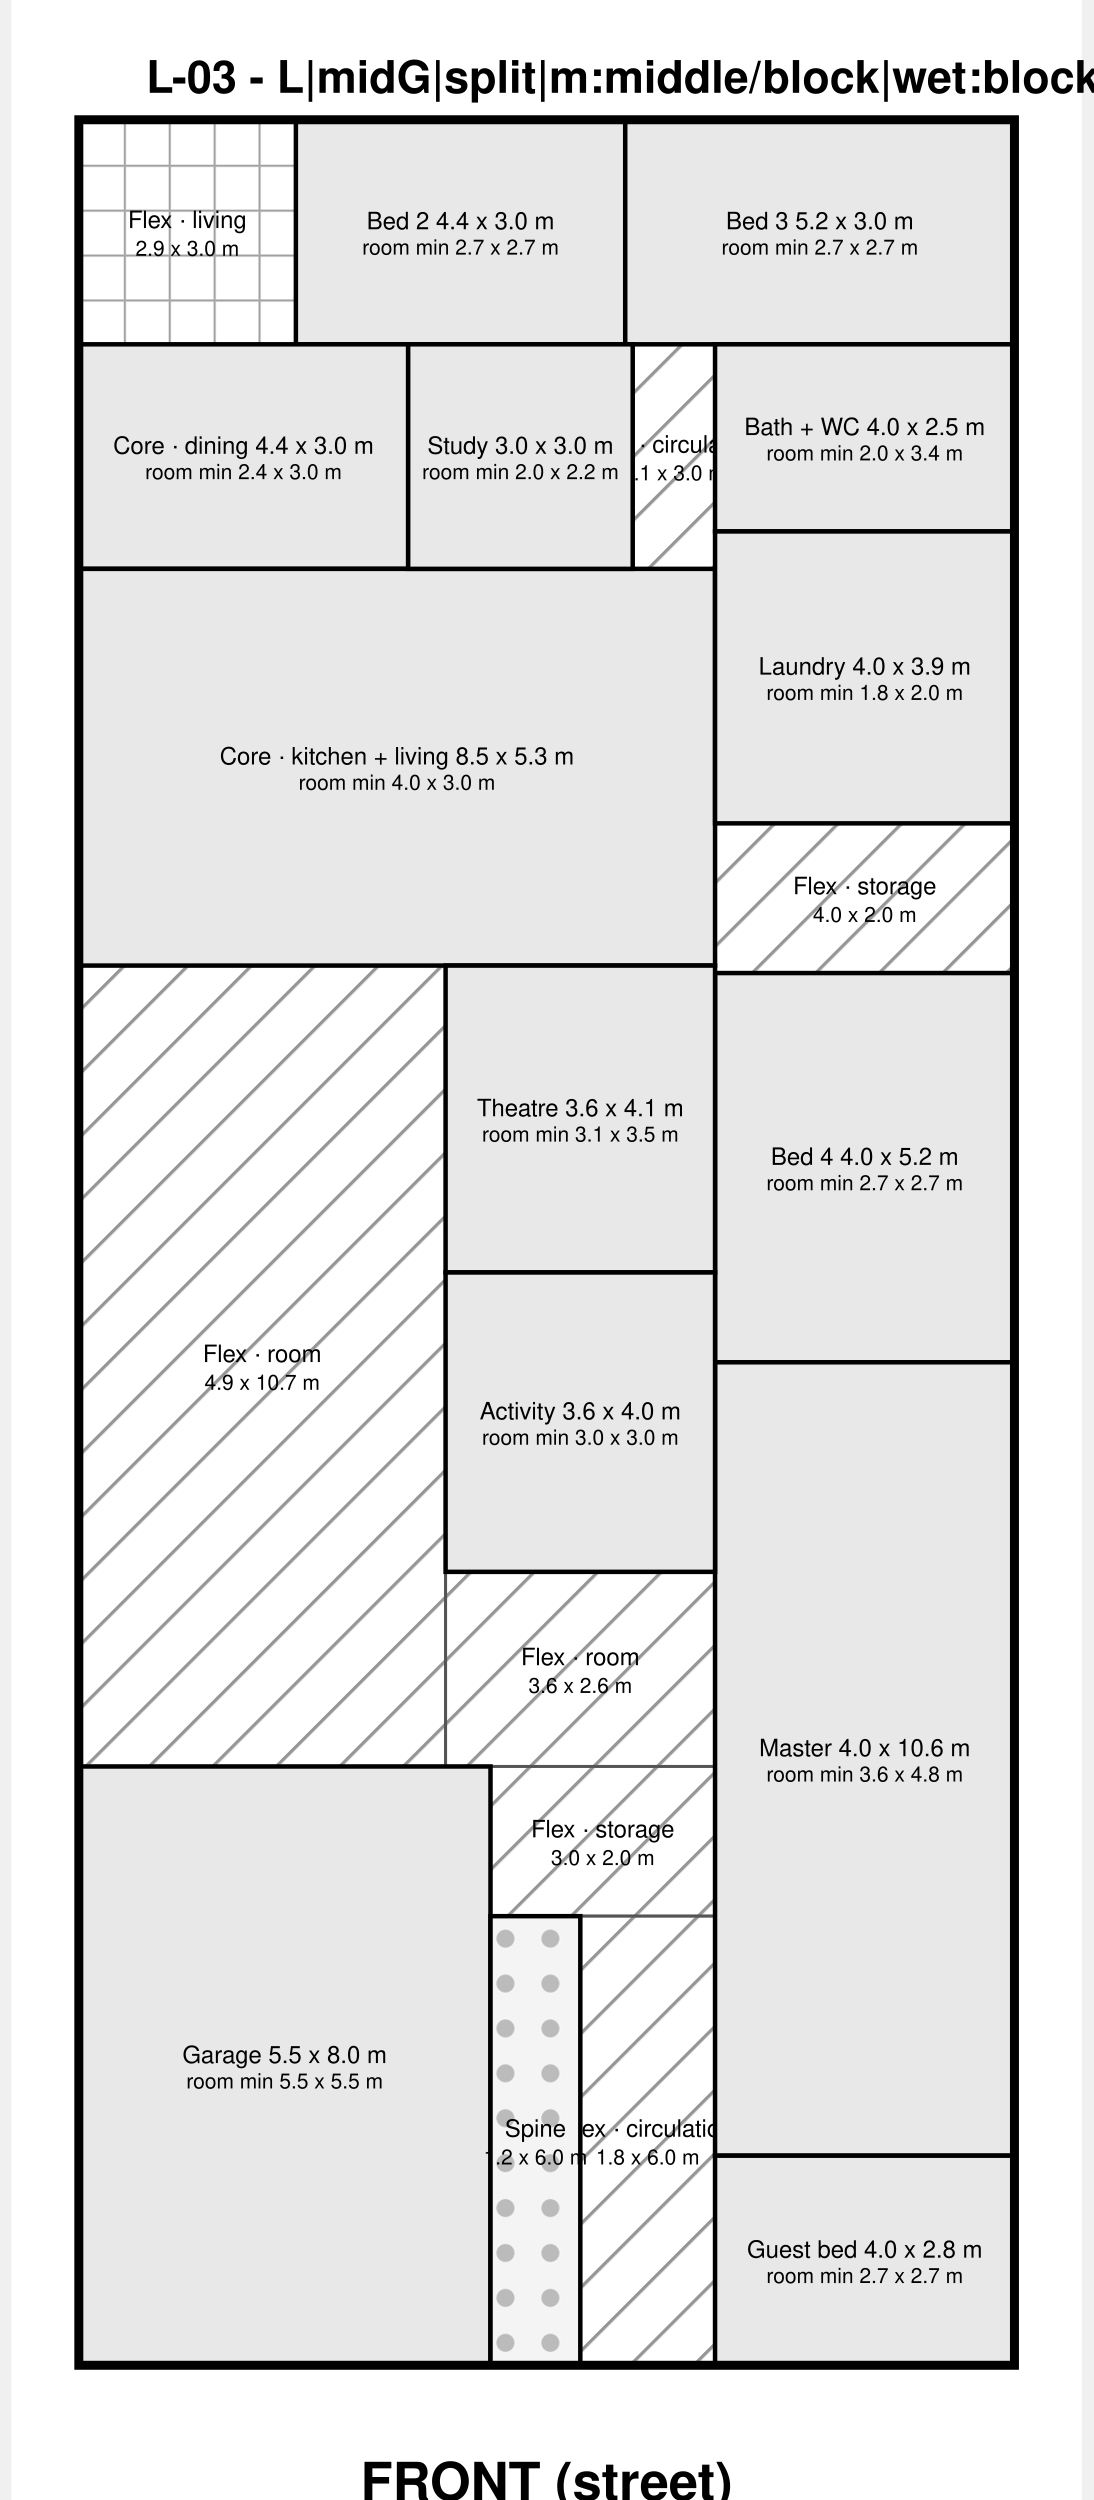
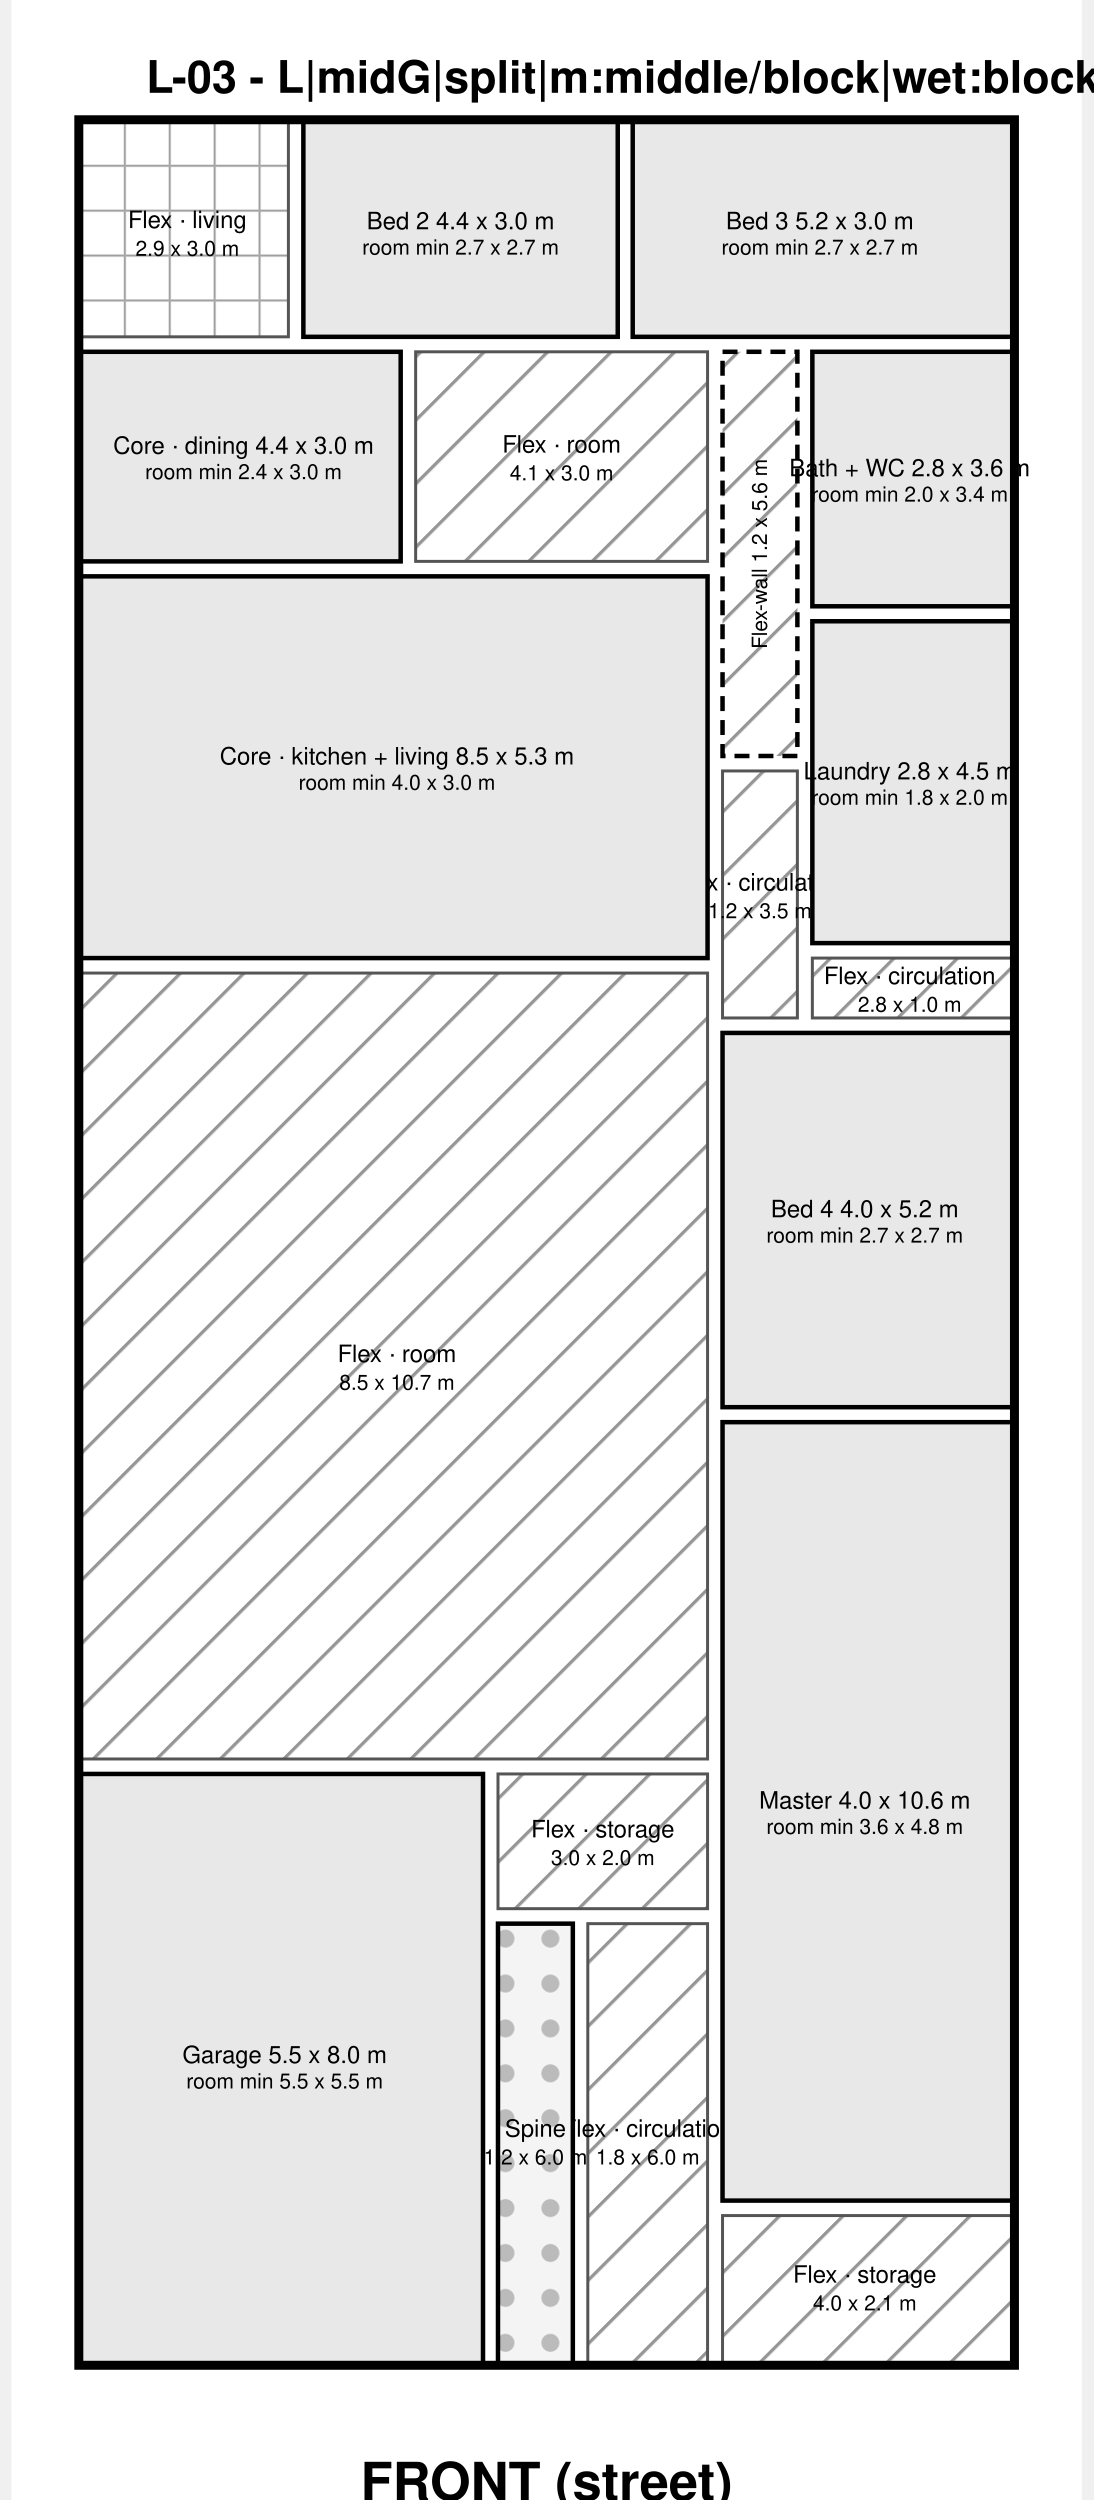
<svg xmlns="http://www.w3.org/2000/svg" width="715" height="1635" viewBox="-900 -1600 14300 33400" font-family="Helvetica, Arial, sans-serif" fill="#000">
  <defs>
    <pattern id="hatch" width="600" height="600" patternUnits="userSpaceOnUse" patternTransform="rotate(45)">
      <rect width="600" height="600" fill="#ffffff" />
      <line x1="0" y1="0" x2="0" y2="600" stroke="#999" stroke-width="90" />
    </pattern>
    <pattern id="hatch2" width="500" height="500" patternUnits="userSpaceOnUse" patternTransform="rotate(-45)">
      <rect width="500" height="500" fill="#ffffff" />
      <line x1="0" y1="0" x2="0" y2="500" stroke="#666" stroke-width="70" />
    </pattern>
    <pattern id="hatch3" width="600" height="600" patternUnits="userSpaceOnUse">
      <rect width="600" height="600" fill="#ffffff" />
      <line x1="0" y1="0" x2="0" y2="600" stroke="#aaa" stroke-width="60" />
      <line x1="0" y1="0" x2="600" y2="0" stroke="#aaa" stroke-width="60" />
    </pattern>
    <pattern id="dots" width="600" height="600" patternUnits="userSpaceOnUse">
      <rect width="600" height="600" fill="#f4f4f4" />
      <circle cx="300" cy="300" r="120" fill="#bbb" />
    </pattern>
  </defs>
  <rect x="-900" y="-1600" width="14300" height="33400" fill="#ffffff" />
-   <text x="900" y="-360" font-size="600" font-weight="bold">L-03 - L|midG|split|m:middle/block|wet:block|rr:FBFB|nofw|v1</text>
+   <text x="900" y="-360" font-size="600" font-weight="bold">L-03 - L|midG|split|m:middle/block|wet:block|rr:FBFB|fw|v1</text>
  <g>
-     <rect x="0" y="0" width="2900" height="3000" fill="url(#hatch3)" stroke="#555" stroke-width="40" />
+     <rect x="0" y="0" width="2800" height="2900" fill="url(#hatch3)" stroke="#555" stroke-width="40" />
    <text x="1450" y="1340" font-size="320" text-anchor="middle" dominant-baseline="middle">Flex · living</text>
    <text x="1450" y="1724" font-size="280" text-anchor="middle" dominant-baseline="middle">2.9 x 3.0 m</text>
  </g>
  <g>
-     <rect x="7400" y="3000" width="1100" height="3000" fill="url(#hatch)" stroke="#555" stroke-width="40" />
-     <text x="7950" y="4340" font-size="320" text-anchor="middle" dominant-baseline="middle">Flex · circulation</text>
-     <text x="7950" y="4724" font-size="280" text-anchor="middle" dominant-baseline="middle">1.1 x 3.0 m</text>
+     <rect x="4500" y="3100" width="3900" height="2800" fill="url(#hatch)" stroke="#555" stroke-width="40" />
+     <text x="6450" y="4340" font-size="320" text-anchor="middle" dominant-baseline="middle">Flex · room</text>
+     <text x="6450" y="4724" font-size="280" text-anchor="middle" dominant-baseline="middle">4.1 x 3.0 m</text>
  </g>
  <g>
-     <rect x="8500" y="9400" width="4000" height="2000" fill="url(#hatch)" stroke="#555" stroke-width="40" />
-     <text x="10500" y="10240" font-size="320" text-anchor="middle" dominant-baseline="middle">Flex · storage</text>
-     <text x="10500" y="10624" font-size="280" text-anchor="middle" dominant-baseline="middle">4.0 x 2.0 m</text>
+     <rect x="8600" y="8700" width="1000" height="3300" fill="url(#hatch)" stroke="#555" stroke-width="40" />
+     <text x="9100" y="10190" font-size="320" text-anchor="middle" dominant-baseline="middle">Flex · circulation</text>
+     <text x="9100" y="10574" font-size="280" text-anchor="middle" dominant-baseline="middle">1.2 x 3.5 m</text>
  </g>
  <g>
-     <rect x="0" y="11300" width="4900" height="10700" fill="url(#hatch)" stroke="#555" stroke-width="40" />
-     <text x="2450" y="16490" font-size="320" text-anchor="middle" dominant-baseline="middle">Flex · room</text>
-     <text x="2450" y="16874" font-size="280" text-anchor="middle" dominant-baseline="middle">4.9 x 10.7 m</text>
+     <rect x="9800" y="11200" width="2700" height="800" fill="url(#hatch)" stroke="#555" stroke-width="40" />
+     <text x="11100" y="11440" font-size="320" text-anchor="middle" dominant-baseline="middle">Flex · circulation</text>
+     <text x="11100" y="11824" font-size="280" text-anchor="middle" dominant-baseline="middle">2.8 x 1.0 m</text>
  </g>
  <g>
-     <rect x="4900" y="19400" width="3600" height="2600" fill="url(#hatch)" stroke="#555" stroke-width="40" />
-     <text x="6700" y="20540" font-size="320" text-anchor="middle" dominant-baseline="middle">Flex · room</text>
-     <text x="6700" y="20924" font-size="280" text-anchor="middle" dominant-baseline="middle">3.6 x 2.6 m</text>
+     <rect x="0" y="11400" width="8400" height="10500" fill="url(#hatch)" stroke="#555" stroke-width="40" />
+     <text x="4250" y="16490" font-size="320" text-anchor="middle" dominant-baseline="middle">Flex · room</text>
+     <text x="4250" y="16874" font-size="280" text-anchor="middle" dominant-baseline="middle">8.5 x 10.7 m</text>
  </g>
  <g>
-     <rect x="5500" y="22000" width="3000" height="2000" fill="url(#hatch)" stroke="#555" stroke-width="40" />
+     <rect x="5600" y="22100" width="2800" height="1800" fill="url(#hatch)" stroke="#555" stroke-width="40" />
    <text x="7000" y="22840" font-size="320" text-anchor="middle" dominant-baseline="middle">Flex · storage</text>
    <text x="7000" y="23224" font-size="280" text-anchor="middle" dominant-baseline="middle">3.0 x 2.0 m</text>
  </g>
  <g>
-     <rect x="6700" y="24000" width="1800" height="6000" fill="url(#hatch)" stroke="#555" stroke-width="40" />
+     <rect x="6800" y="24100" width="1600" height="5900" fill="url(#hatch)" stroke="#555" stroke-width="40" />
    <text x="7600" y="26840" font-size="320" text-anchor="middle" dominant-baseline="middle">Flex · circulation</text>
    <text x="7600" y="27224" font-size="280" text-anchor="middle" dominant-baseline="middle">1.8 x 6.0 m</text>
  </g>
  <g>
-     <rect x="2900" y="0" width="4400" height="3000" fill="#e8e8e8" stroke="#000" stroke-width="60" />
+     <rect x="8600" y="28000" width="3900" height="2000" fill="url(#hatch)" stroke="#555" stroke-width="40" />
+     <text x="10500" y="28790" font-size="320" text-anchor="middle" dominant-baseline="middle">Flex · storage</text>
+     <text x="10500" y="29174" font-size="280" text-anchor="middle" dominant-baseline="middle">4.0 x 2.1 m</text>
+   </g>
+   <g>
+     <rect x="3000" y="0" width="4200" height="2900" fill="#e8e8e8" stroke="#000" stroke-width="60" />
    <text x="5100" y="1356" font-size="320" text-anchor="middle" dominant-baseline="middle">Bed 2 4.4 x 3.0 m</text>
    <text x="5100" y="1708" font-size="280" text-anchor="middle" dominant-baseline="middle">room min 2.7 x 2.7 m</text>
  </g>
  <g>
-     <rect x="7300" y="0" width="5200" height="3000" fill="#e8e8e8" stroke="#000" stroke-width="60" />
+     <rect x="7400" y="0" width="5100" height="2900" fill="#e8e8e8" stroke="#000" stroke-width="60" />
    <text x="9900" y="1356" font-size="320" text-anchor="middle" dominant-baseline="middle">Bed 3 5.2 x 3.0 m</text>
    <text x="9900" y="1708" font-size="280" text-anchor="middle" dominant-baseline="middle">room min 2.7 x 2.7 m</text>
  </g>
  <g>
-     <rect x="0" y="3000" width="4400" height="3000" fill="#e8e8e8" stroke="#000" stroke-width="60" />
+     <rect x="0" y="3100" width="4300" height="2800" fill="#e8e8e8" stroke="#000" stroke-width="60" />
    <text x="2200" y="4356" font-size="320" text-anchor="middle" dominant-baseline="middle">Core · dining 4.4 x 3.0 m</text>
    <text x="2200" y="4708" font-size="280" text-anchor="middle" dominant-baseline="middle">room min 2.4 x 3.0 m</text>
  </g>
  <g>
-     <rect x="0" y="6000" width="8500" height="5300" fill="#e8e8e8" stroke="#000" stroke-width="60" />
+     <rect x="0" y="6100" width="8400" height="5100" fill="#e8e8e8" stroke="#000" stroke-width="60" />
    <text x="4250" y="8506" font-size="320" text-anchor="middle" dominant-baseline="middle">Core · kitchen + living 8.5 x 5.3 m</text>
    <text x="4250" y="8858" font-size="280" text-anchor="middle" dominant-baseline="middle">room min 4.0 x 3.0 m</text>
  </g>
  <g>
-     <rect x="0" y="22000" width="5500" height="8000" fill="#e8e8e8" stroke="#000" stroke-width="60" />
+     <rect x="0" y="22100" width="5400" height="7900" fill="#e8e8e8" stroke="#000" stroke-width="60" />
    <text x="2750" y="25856" font-size="320" text-anchor="middle" dominant-baseline="middle">Garage 5.5 x 8.0 m</text>
    <text x="2750" y="26208" font-size="280" text-anchor="middle" dominant-baseline="middle">room min 5.5 x 5.5 m</text>
  </g>
  <g>
-     <rect x="8500" y="3000" width="4000" height="2500" fill="#e8e8e8" stroke="#000" stroke-width="60" />
-     <text x="10500" y="4106" font-size="320" text-anchor="middle" dominant-baseline="middle">Bath + WC 4.0 x 2.5 m</text>
-     <text x="10500" y="4458" font-size="280" text-anchor="middle" dominant-baseline="middle">room min 2.0 x 3.4 m</text>
+     <rect x="8600" y="3100" width="1000" height="5400" fill="url(#hatch)" stroke="#000" stroke-width="60" stroke-dasharray="200 120" />
+     <text transform="translate(9100 5800) rotate(-90)" font-size="280" text-anchor="middle" dominant-baseline="middle">Flex-wall 1.2 x 5.6 m</text>
  </g>
  <g>
-     <rect x="8500" y="5500" width="4000" height="3900" fill="#e8e8e8" stroke="#000" stroke-width="60" />
-     <text x="10500" y="7306" font-size="320" text-anchor="middle" dominant-baseline="middle">Laundry 4.0 x 3.9 m</text>
-     <text x="10500" y="7658" font-size="280" text-anchor="middle" dominant-baseline="middle">room min 1.8 x 2.0 m</text>
+     <rect x="9800" y="3100" width="2700" height="3400" fill="#e8e8e8" stroke="#000" stroke-width="60" />
+     <text x="11100" y="4656" font-size="320" text-anchor="middle" dominant-baseline="middle">Bath + WC 2.8 x 3.6 m</text>
+     <text x="11100" y="5008" font-size="280" text-anchor="middle" dominant-baseline="middle">room min 2.0 x 3.4 m</text>
  </g>
  <g>
-     <rect x="8500" y="11400" width="4000" height="5200" fill="#e8e8e8" stroke="#000" stroke-width="60" />
-     <text x="10500" y="13856" font-size="320" text-anchor="middle" dominant-baseline="middle">Bed 4 4.0 x 5.2 m</text>
-     <text x="10500" y="14208" font-size="280" text-anchor="middle" dominant-baseline="middle">room min 2.7 x 2.7 m</text>
+     <rect x="9800" y="6700" width="2700" height="4300" fill="#e8e8e8" stroke="#000" stroke-width="60" />
+     <text x="11100" y="8706" font-size="320" text-anchor="middle" dominant-baseline="middle">Laundry 2.8 x 4.5 m</text>
+     <text x="11100" y="9058" font-size="280" text-anchor="middle" dominant-baseline="middle">room min 1.8 x 2.0 m</text>
  </g>
  <g>
-     <rect x="8500" y="16600" width="4000" height="10600" fill="#e8e8e8" stroke="#000" stroke-width="60" />
-     <text x="10500" y="21756" font-size="320" text-anchor="middle" dominant-baseline="middle">Master 4.0 x 10.6 m</text>
-     <text x="10500" y="22108" font-size="280" text-anchor="middle" dominant-baseline="middle">room min 3.6 x 4.8 m</text>
+     <rect x="8600" y="12200" width="3900" height="5000" fill="#e8e8e8" stroke="#000" stroke-width="60" />
+     <text x="10500" y="14556" font-size="320" text-anchor="middle" dominant-baseline="middle">Bed 4 4.0 x 5.2 m</text>
+     <text x="10500" y="14908" font-size="280" text-anchor="middle" dominant-baseline="middle">room min 2.7 x 2.7 m</text>
  </g>
  <g>
-     <rect x="4900" y="11300" width="3600" height="4100" fill="#e8e8e8" stroke="#000" stroke-width="60" />
-     <text x="6700" y="13206" font-size="320" text-anchor="middle" dominant-baseline="middle">Theatre 3.6 x 4.1 m</text>
-     <text x="6700" y="13558" font-size="280" text-anchor="middle" dominant-baseline="middle">room min 3.1 x 3.5 m</text>
+     <rect x="8600" y="17400" width="3900" height="10400" fill="#e8e8e8" stroke="#000" stroke-width="60" />
+     <text x="10500" y="22456" font-size="320" text-anchor="middle" dominant-baseline="middle">Master 4.0 x 10.6 m</text>
+     <text x="10500" y="22808" font-size="280" text-anchor="middle" dominant-baseline="middle">room min 3.6 x 4.8 m</text>
  </g>
  <g>
-     <rect x="8500" y="27200" width="4000" height="2800" fill="#e8e8e8" stroke="#000" stroke-width="60" />
-     <text x="10500" y="28456" font-size="320" text-anchor="middle" dominant-baseline="middle">Guest bed 4.0 x 2.8 m</text>
-     <text x="10500" y="28808" font-size="280" text-anchor="middle" dominant-baseline="middle">room min 2.7 x 2.7 m</text>
-   </g>
-   <g>
-     <rect x="4900" y="15400" width="3600" height="4000" fill="#e8e8e8" stroke="#000" stroke-width="60" />
-     <text x="6700" y="17256" font-size="320" text-anchor="middle" dominant-baseline="middle">Activity 3.6 x 4.0 m</text>
-     <text x="6700" y="17608" font-size="280" text-anchor="middle" dominant-baseline="middle">room min 3.0 x 3.0 m</text>
-   </g>
-   <g>
-     <rect x="4400" y="3000" width="3000" height="3000" fill="#e8e8e8" stroke="#000" stroke-width="60" />
-     <text x="5900" y="4356" font-size="320" text-anchor="middle" dominant-baseline="middle">Study 3.0 x 3.0 m</text>
-     <text x="5900" y="4708" font-size="280" text-anchor="middle" dominant-baseline="middle">room min 2.0 x 2.2 m</text>
-   </g>
-   <g>
-     <rect x="5500" y="24000" width="1200" height="6000" fill="url(#dots)" stroke="#000" stroke-width="60" />
+     <rect x="5600" y="24100" width="1000" height="5900" fill="url(#dots)" stroke="#000" stroke-width="60" />
    <text x="6100" y="26840" font-size="320" text-anchor="middle" dominant-baseline="middle">Spine</text>
    <text x="6100" y="27224" font-size="280" text-anchor="middle" dominant-baseline="middle">1.2 x 6.0 m</text>
  </g>
  <rect x="0" y="0" width="12500" height="30000" fill="none" stroke="#000" stroke-width="120" />
  <text x="6250" y="31800" font-size="700" text-anchor="middle" font-weight="bold">FRONT (street)</text>
</svg>
